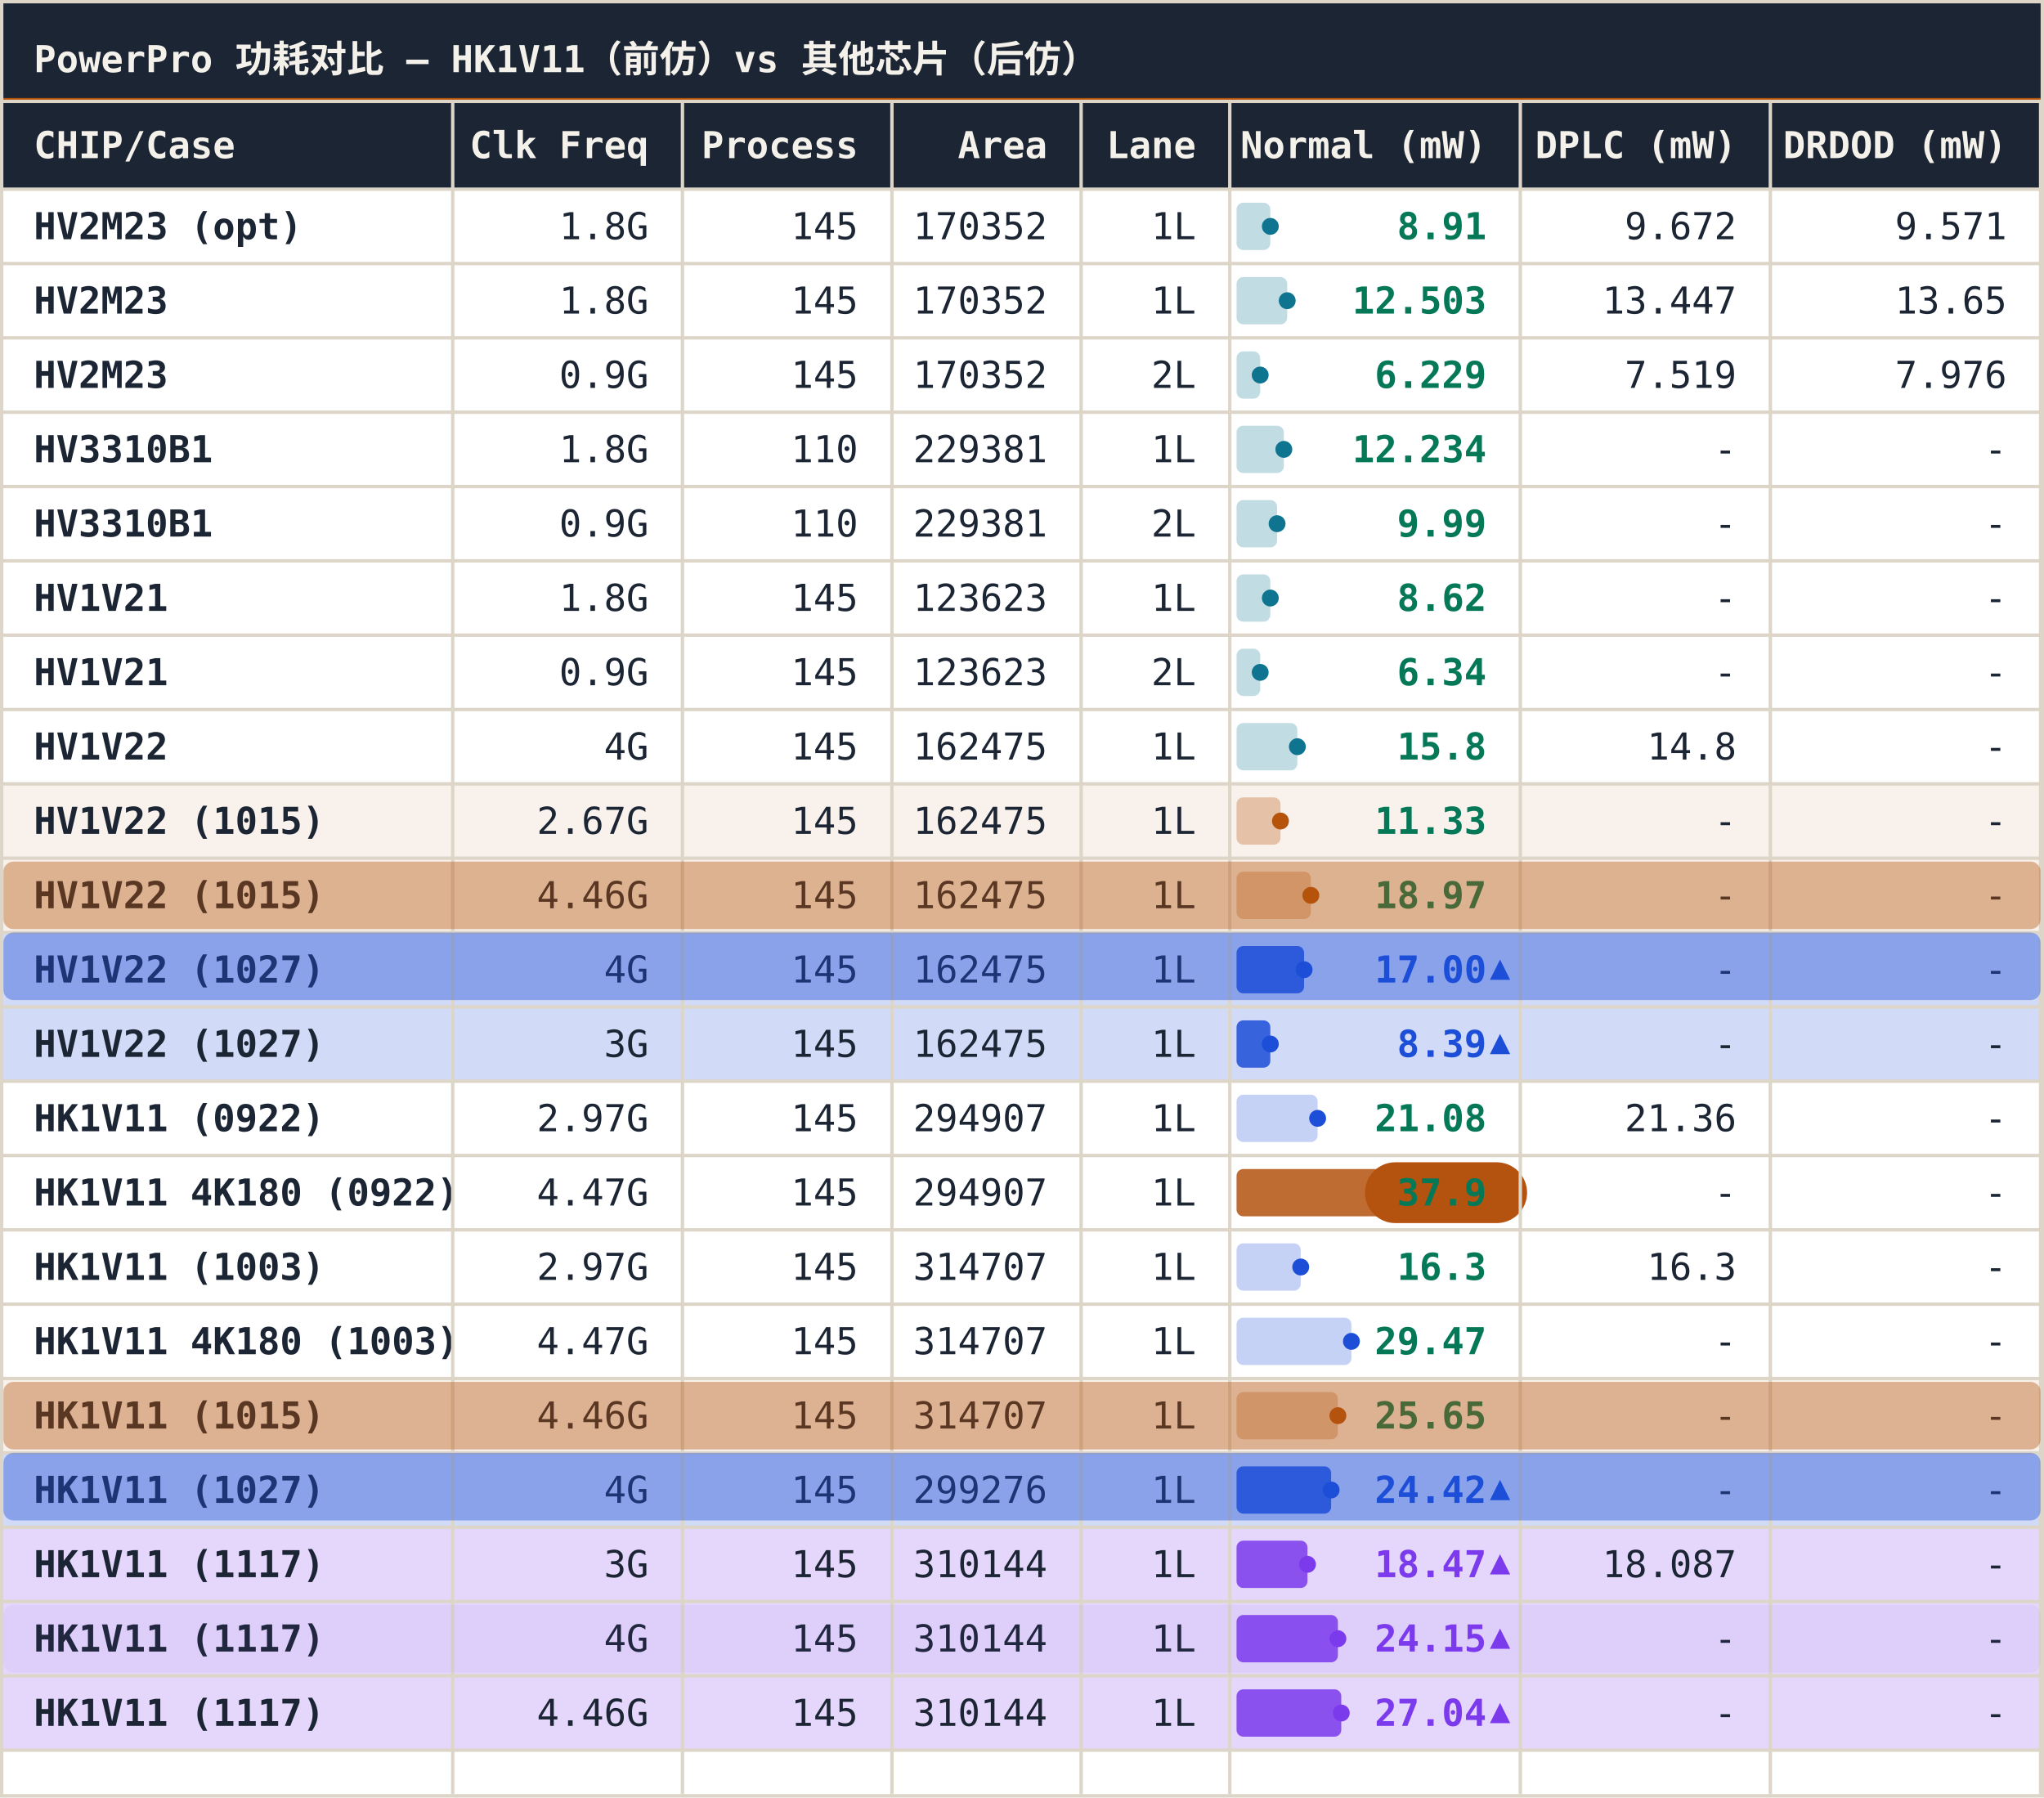
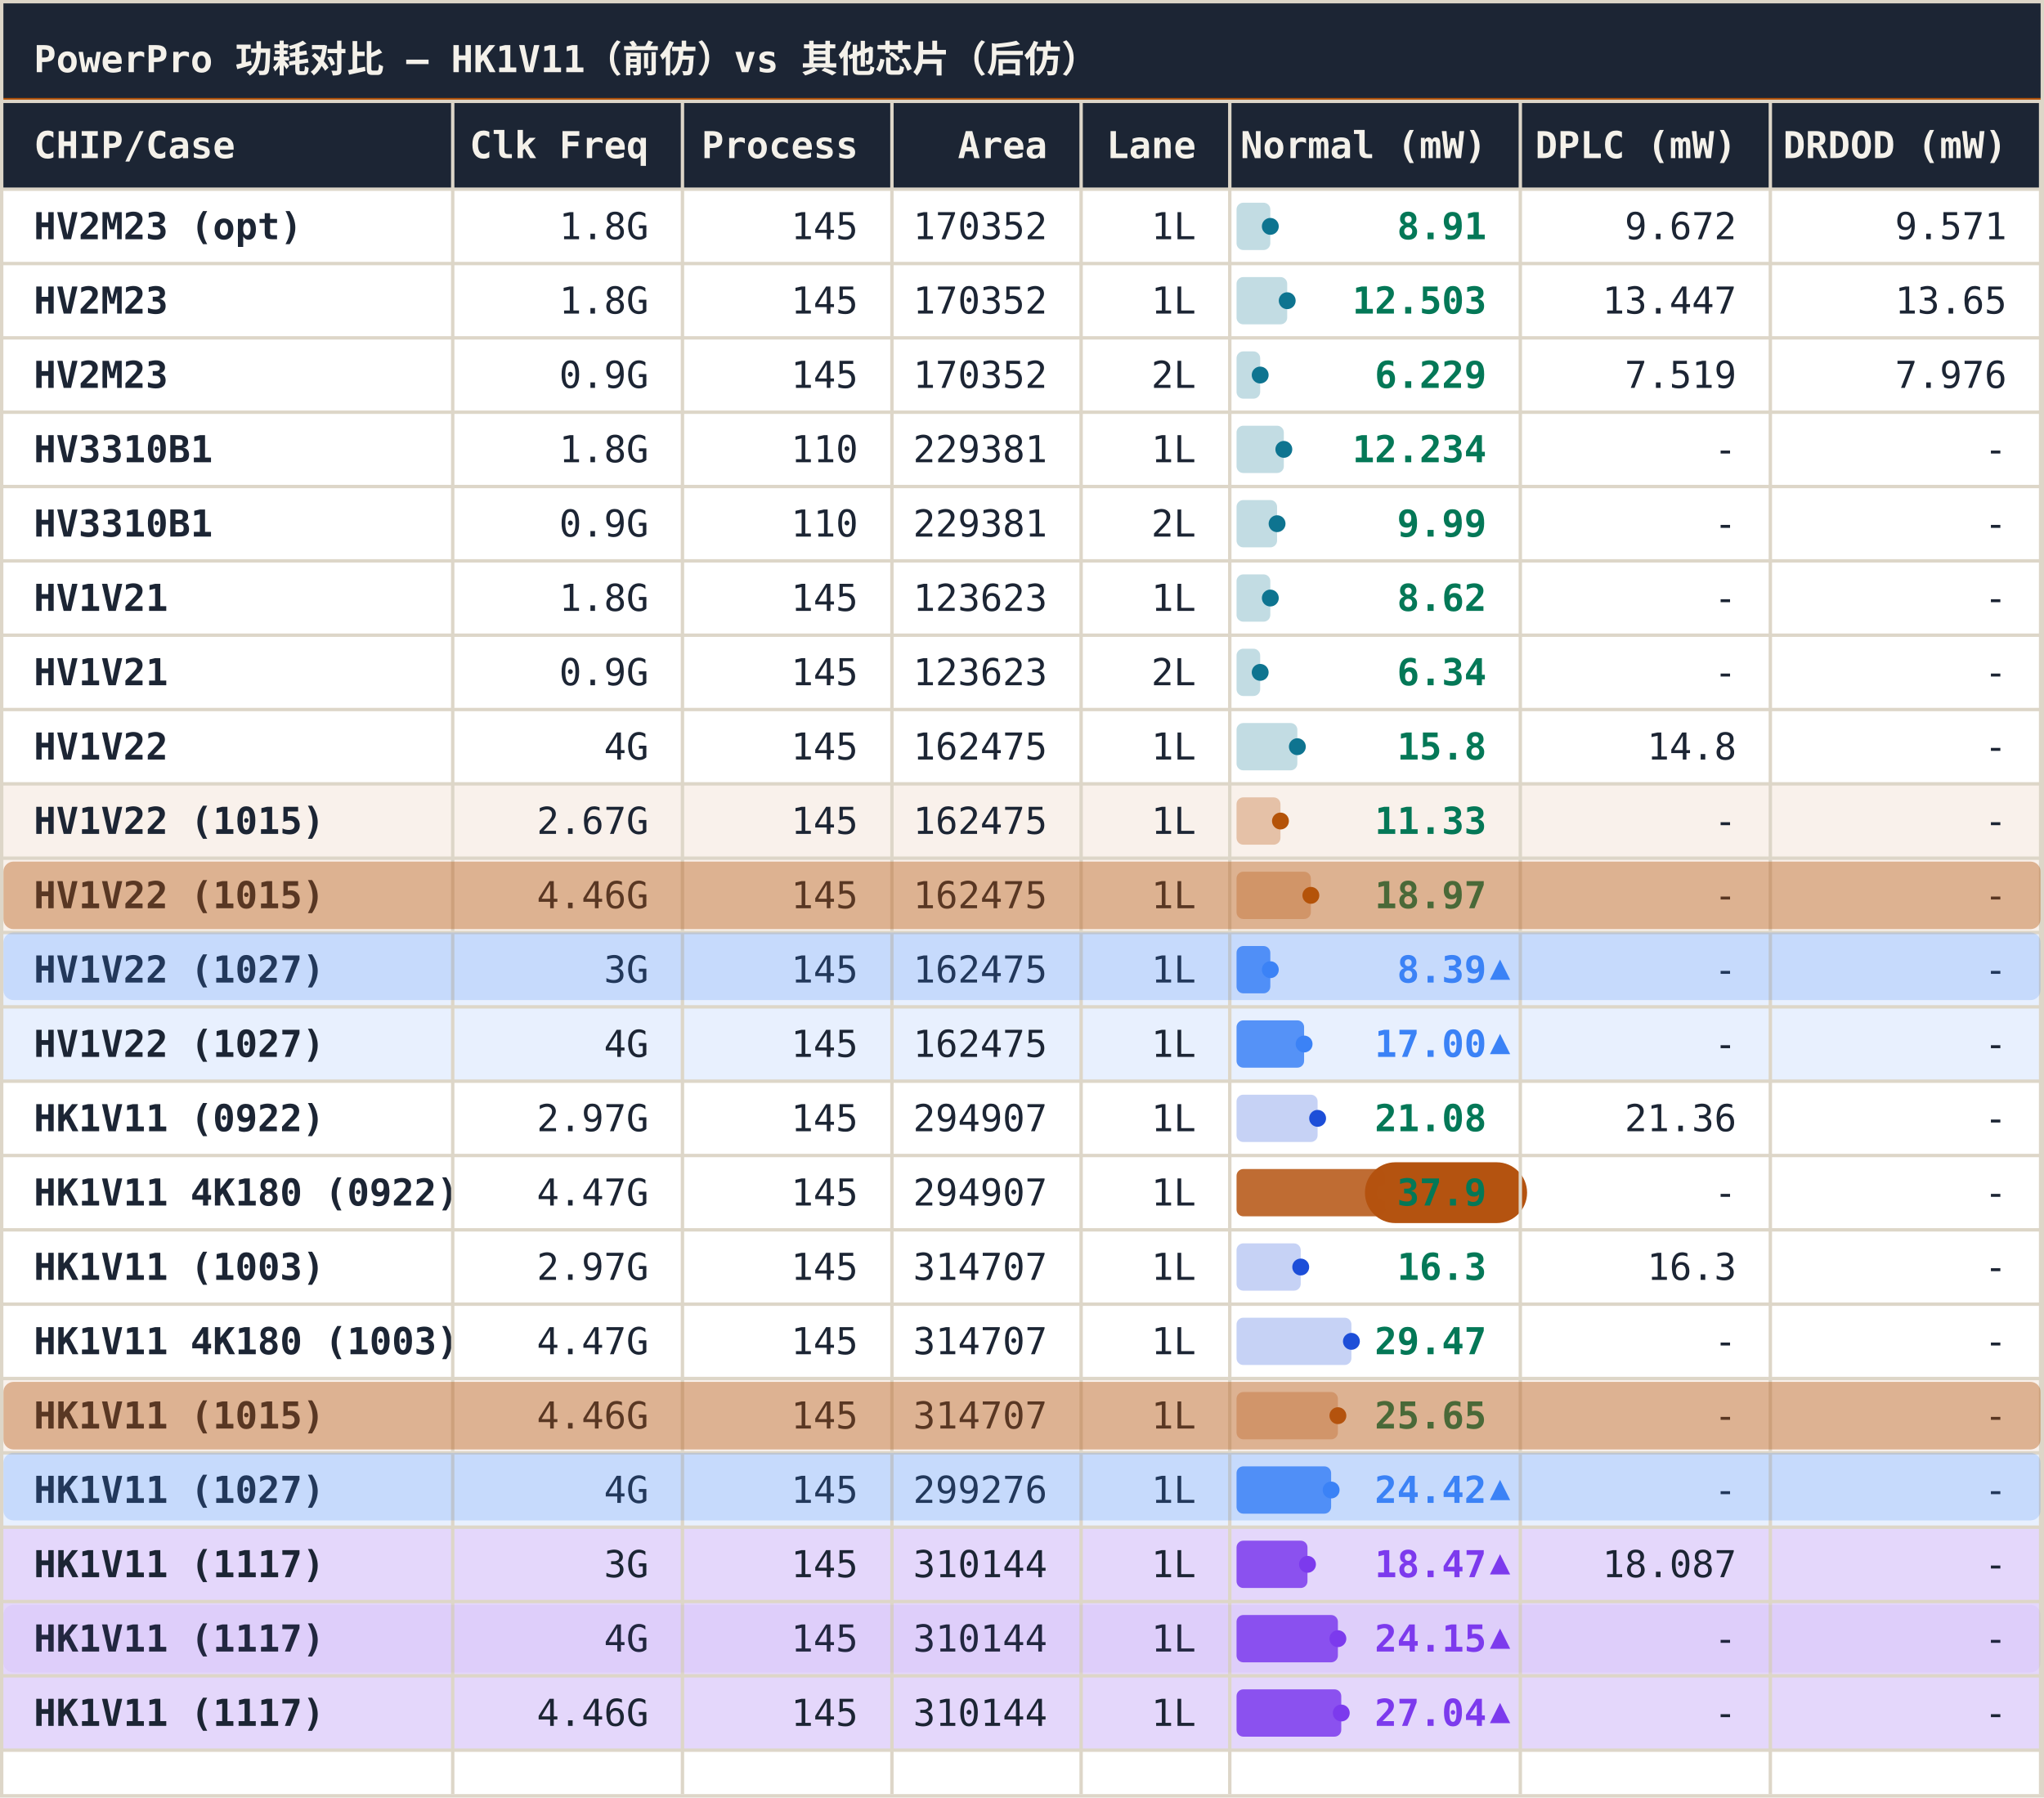
<svg xmlns="http://www.w3.org/2000/svg" width="605" height="532" viewBox="0 0 605 532">
  <style>
text{font-family:ui-monospace,Consolas,monospace,"Microsoft YaHei",sans-serif;font-size:11px;}




.in{}
.bar{transform-box:fill-box;transform-origin:left center;}
.r0{}
.b0{}
.r1{}
.b1{}
.r2{}
.b2{}
.r3{}
.b3{}
.r4{}
.b4{}
.r5{}
.b5{}
.r6{}
.b6{}
.r7{}
.b7{}
.r8{}
.b8{}
.r9{}
.b9{}
.r10{}
.b10{}
.r11{}
.b11{}
.r12{}
.b12{}
.r13{}
.b13{}
.r14{}
.b14{}
.r15{}
.b15{}
.r16{}
.b16{}
.r17{}
.b17{}
.r18{}
.b18{}
.r19{}
.b19{}
.sweep{transform-box:fill-box;transform-origin:left center;}
.cap{}
.breath{opacity:.4;}
.maxpulse{opacity:1;}

.breath2{opacity:.4;}
.breath3{opacity:.4;}
.cmpband3{transform-box:fill-box;transform-origin:left center;}

.dot{}
.d0{}.d1{}.d2{}.d3{}.d4{}.d5{}.d6{}.d7{}.d8{}.d9{}.d10{}.d11{}.d12{}.d13{}.d14{}.d15{}.d16{}.d17{}.d18{}.d19{}
.r20{}
.b20{}
.d20{}

.peakglow{}

@media (prefers-reduced-motion:reduce){*{animation:none!important}}
</style>
  <defs>
    <clipPath id="cCmp">
      <rect x="1" y="255" width="603" height="20" />
      <rect x="1" y="387" width="603" height="20" />
    </clipPath>
    <clipPath id="cCmp2">
      <rect x="1" y="276" width="603" height="20" />
      <rect x="1" y="408" width="603" height="20" />
    </clipPath>
    <clipPath id="cCmp3">
      <rect x="1" y="453" width="603" height="20" />
    </clipPath>
    <clipPath id="cBody">
      <rect x="0" y="56" width="605" height="440" />
    </clipPath>
    <linearGradient id="gCmp3" x1="0" y1="0" x2="1" y2="0">
      <stop offset="0" stop-color="#7c3aed" stop-opacity="0" />
      <stop offset="0.5" stop-color="#7c3aed" stop-opacity="0.25" />
      <stop offset="1" stop-color="#7c3aed" stop-opacity="0" />
    </linearGradient>
  </defs>
  <rect x="0" y="0" width="605" height="532" fill="#ffffff" />
  <g class="in">
    <rect x="0" y="0" width="605" height="30" fill="#1c2534" />
    <text x="10" y="15.0" dominant-baseline="central" fill="#f4f1ea" font-weight="bold">PowerPro 功耗对比 — HK1V11（前仿）vs 其他芯片（后仿）</text>
    <rect class="sweep" x="0" y="29" width="605" height="2" fill="#b45309" />
    <rect x="0" y="30" width="605" height="26" fill="#1c2534" />
    <text x="10" y="43.0" dominant-baseline="central" fill="#f4f1ea" font-weight="bold">CHIP/Case</text>
    <text x="192" y="43.0" text-anchor="end" dominant-baseline="central" fill="#f4f1ea" font-weight="bold">Clk Freq</text>
    <text x="254" y="43.0" text-anchor="end" dominant-baseline="central" fill="#f4f1ea" font-weight="bold">Process</text>
    <text x="310" y="43.0" text-anchor="end" dominant-baseline="central" fill="#f4f1ea" font-weight="bold">Area</text>
    <text x="354" y="43.0" text-anchor="end" dominant-baseline="central" fill="#f4f1ea" font-weight="bold">Lane</text>
    <text x="440" y="43.0" text-anchor="end" dominant-baseline="central" fill="#f4f1ea" font-weight="bold">Normal (mW)</text>
    <text x="514" y="43.0" text-anchor="end" dominant-baseline="central" fill="#f4f1ea" font-weight="bold">DPLC (mW)</text>
    <text x="594" y="43.0" text-anchor="end" dominant-baseline="central" fill="#f4f1ea" font-weight="bold">DRDOD (mW)</text>
  </g>
  <g class="r0">
    <rect class="bar b0" x="366" y="60" width="10" height="14" rx="2" fill="#0e7490" fill-opacity="0.25" />
    <circle class="dot d0" cx="376" cy="67" r="2.5" fill="#0e7490" />
    <text x="10" y="67.0" dominant-baseline="central" fill="#1c2534" font-weight="bold">HV2M23 (opt)</text>
    <text x="192" y="67.0" text-anchor="end" dominant-baseline="central" fill="#1c2534">1.8G</text>
    <text x="254" y="67.0" text-anchor="end" dominant-baseline="central" fill="#1c2534">145</text>
    <text x="310" y="67.0" text-anchor="end" dominant-baseline="central" fill="#1c2534">170352</text>
    <text x="354" y="67.0" text-anchor="end" dominant-baseline="central" fill="#1c2534">1L</text>
    <text x="440" y="67.0" text-anchor="end" dominant-baseline="central" fill="#047857" font-weight="bold">8.91</text>
    <text x="514" y="67.0" text-anchor="end" dominant-baseline="central" fill="#1c2534">9.672</text>
    <text x="594" y="67.0" text-anchor="end" dominant-baseline="central" fill="#1c2534">9.571</text>
  </g>
  <g class="r1">
    <rect class="bar b1" x="366" y="82" width="15" height="14" rx="2" fill="#0e7490" fill-opacity="0.25" />
    <circle class="dot d1" cx="381" cy="89" r="2.5" fill="#0e7490" />
    <text x="10" y="89.0" dominant-baseline="central" fill="#1c2534" font-weight="bold">HV2M23</text>
    <text x="192" y="89.0" text-anchor="end" dominant-baseline="central" fill="#1c2534">1.8G</text>
    <text x="254" y="89.0" text-anchor="end" dominant-baseline="central" fill="#1c2534">145</text>
    <text x="310" y="89.0" text-anchor="end" dominant-baseline="central" fill="#1c2534">170352</text>
    <text x="354" y="89.0" text-anchor="end" dominant-baseline="central" fill="#1c2534">1L</text>
    <text x="440" y="89.0" text-anchor="end" dominant-baseline="central" fill="#047857" font-weight="bold">12.503</text>
    <text x="514" y="89.0" text-anchor="end" dominant-baseline="central" fill="#1c2534">13.447</text>
    <text x="594" y="89.0" text-anchor="end" dominant-baseline="central" fill="#1c2534">13.65</text>
  </g>
  <g class="r2">
    <rect class="bar b2" x="366" y="104" width="7" height="14" rx="2" fill="#0e7490" fill-opacity="0.25" />
    <circle class="dot d2" cx="373" cy="111" r="2.5" fill="#0e7490" />
    <text x="10" y="111.0" dominant-baseline="central" fill="#1c2534" font-weight="bold">HV2M23</text>
    <text x="192" y="111.0" text-anchor="end" dominant-baseline="central" fill="#1c2534">0.9G</text>
    <text x="254" y="111.0" text-anchor="end" dominant-baseline="central" fill="#1c2534">145</text>
    <text x="310" y="111.0" text-anchor="end" dominant-baseline="central" fill="#1c2534">170352</text>
    <text x="354" y="111.0" text-anchor="end" dominant-baseline="central" fill="#1c2534">2L</text>
    <text x="440" y="111.0" text-anchor="end" dominant-baseline="central" fill="#047857" font-weight="bold">6.229</text>
    <text x="514" y="111.0" text-anchor="end" dominant-baseline="central" fill="#1c2534">7.519</text>
    <text x="594" y="111.0" text-anchor="end" dominant-baseline="central" fill="#1c2534">7.976</text>
  </g>
  <g class="r3">
    <rect class="bar b3" x="366" y="126" width="14" height="14" rx="2" fill="#0e7490" fill-opacity="0.25" />
    <circle class="dot d3" cx="380" cy="133" r="2.5" fill="#0e7490" />
    <text x="10" y="133.0" dominant-baseline="central" fill="#1c2534" font-weight="bold">HV3310B1</text>
    <text x="192" y="133.0" text-anchor="end" dominant-baseline="central" fill="#1c2534">1.8G</text>
    <text x="254" y="133.0" text-anchor="end" dominant-baseline="central" fill="#1c2534">110</text>
    <text x="310" y="133.0" text-anchor="end" dominant-baseline="central" fill="#1c2534">229381</text>
    <text x="354" y="133.0" text-anchor="end" dominant-baseline="central" fill="#1c2534">1L</text>
    <text x="440" y="133.0" text-anchor="end" dominant-baseline="central" fill="#047857" font-weight="bold">12.234</text>
    <text x="514" y="133.0" text-anchor="end" dominant-baseline="central" fill="#1c2534">-</text>
    <text x="594" y="133.0" text-anchor="end" dominant-baseline="central" fill="#1c2534">-</text>
  </g>
  <g class="r4">
    <rect class="bar b4" x="366" y="148" width="12" height="14" rx="2" fill="#0e7490" fill-opacity="0.25" />
    <circle class="dot d4" cx="378" cy="155" r="2.5" fill="#0e7490" />
    <text x="10" y="155.0" dominant-baseline="central" fill="#1c2534" font-weight="bold">HV3310B1</text>
    <text x="192" y="155.0" text-anchor="end" dominant-baseline="central" fill="#1c2534">0.9G</text>
    <text x="254" y="155.0" text-anchor="end" dominant-baseline="central" fill="#1c2534">110</text>
    <text x="310" y="155.0" text-anchor="end" dominant-baseline="central" fill="#1c2534">229381</text>
    <text x="354" y="155.0" text-anchor="end" dominant-baseline="central" fill="#1c2534">2L</text>
    <text x="440" y="155.0" text-anchor="end" dominant-baseline="central" fill="#047857" font-weight="bold">9.99</text>
    <text x="514" y="155.0" text-anchor="end" dominant-baseline="central" fill="#1c2534">-</text>
    <text x="594" y="155.0" text-anchor="end" dominant-baseline="central" fill="#1c2534">-</text>
  </g>
  <g class="r5">
    <rect class="bar b5" x="366" y="170" width="10" height="14" rx="2" fill="#0e7490" fill-opacity="0.25" />
    <circle class="dot d5" cx="376" cy="177" r="2.5" fill="#0e7490" />
    <text x="10" y="177.0" dominant-baseline="central" fill="#1c2534" font-weight="bold">HV1V21</text>
    <text x="192" y="177.0" text-anchor="end" dominant-baseline="central" fill="#1c2534">1.8G</text>
    <text x="254" y="177.0" text-anchor="end" dominant-baseline="central" fill="#1c2534">145</text>
    <text x="310" y="177.0" text-anchor="end" dominant-baseline="central" fill="#1c2534">123623</text>
    <text x="354" y="177.0" text-anchor="end" dominant-baseline="central" fill="#1c2534">1L</text>
    <text x="440" y="177.0" text-anchor="end" dominant-baseline="central" fill="#047857" font-weight="bold">8.62</text>
    <text x="514" y="177.0" text-anchor="end" dominant-baseline="central" fill="#1c2534">-</text>
    <text x="594" y="177.0" text-anchor="end" dominant-baseline="central" fill="#1c2534">-</text>
  </g>
  <g class="r6">
    <rect class="bar b6" x="366" y="192" width="7" height="14" rx="2" fill="#0e7490" fill-opacity="0.25" />
    <circle class="dot d6" cx="373" cy="199" r="2.5" fill="#0e7490" />
    <text x="10" y="199.0" dominant-baseline="central" fill="#1c2534" font-weight="bold">HV1V21</text>
    <text x="192" y="199.0" text-anchor="end" dominant-baseline="central" fill="#1c2534">0.9G</text>
    <text x="254" y="199.0" text-anchor="end" dominant-baseline="central" fill="#1c2534">145</text>
    <text x="310" y="199.0" text-anchor="end" dominant-baseline="central" fill="#1c2534">123623</text>
    <text x="354" y="199.0" text-anchor="end" dominant-baseline="central" fill="#1c2534">2L</text>
    <text x="440" y="199.0" text-anchor="end" dominant-baseline="central" fill="#047857" font-weight="bold">6.34</text>
    <text x="514" y="199.0" text-anchor="end" dominant-baseline="central" fill="#1c2534">-</text>
    <text x="594" y="199.0" text-anchor="end" dominant-baseline="central" fill="#1c2534">-</text>
  </g>
  <g class="r7">
    <rect class="bar b7" x="366" y="214" width="18" height="14" rx="2" fill="#0e7490" fill-opacity="0.25" />
    <circle class="dot d7" cx="384" cy="221" r="2.5" fill="#0e7490" />
    <text x="10" y="221.0" dominant-baseline="central" fill="#1c2534" font-weight="bold">HV1V22</text>
    <text x="192" y="221.0" text-anchor="end" dominant-baseline="central" fill="#1c2534">4G</text>
    <text x="254" y="221.0" text-anchor="end" dominant-baseline="central" fill="#1c2534">145</text>
    <text x="310" y="221.0" text-anchor="end" dominant-baseline="central" fill="#1c2534">162475</text>
    <text x="354" y="221.0" text-anchor="end" dominant-baseline="central" fill="#1c2534">1L</text>
    <text x="440" y="221.0" text-anchor="end" dominant-baseline="central" fill="#047857" font-weight="bold">15.8</text>
    <text x="514" y="221.0" text-anchor="end" dominant-baseline="central" fill="#1c2534">14.8</text>
    <text x="594" y="221.0" text-anchor="end" dominant-baseline="central" fill="#1c2534">-</text>
  </g>
  <g class="r8">
    <rect x="0" y="232" width="605" height="22" fill="#b45309" fill-opacity="0.08" />
    <rect class="bar b8" x="366" y="236" width="13" height="14" rx="2" fill="#b45309" fill-opacity="0.30" />
    <circle class="dot d8" cx="379" cy="243" r="2.5" fill="#b45309" />
    <text x="10" y="243.0" dominant-baseline="central" fill="#1c2534" font-weight="bold">HV1V22 (1015)</text>
    <text x="192" y="243.0" text-anchor="end" dominant-baseline="central" fill="#1c2534">2.67G</text>
    <text x="254" y="243.0" text-anchor="end" dominant-baseline="central" fill="#1c2534">145</text>
    <text x="310" y="243.0" text-anchor="end" dominant-baseline="central" fill="#1c2534">162475</text>
    <text x="354" y="243.0" text-anchor="end" dominant-baseline="central" fill="#1c2534">1L</text>
    <text x="440" y="243.0" text-anchor="end" dominant-baseline="central" fill="#047857" font-weight="bold">11.33</text>
    <text x="514" y="243.0" text-anchor="end" dominant-baseline="central" fill="#1c2534">-</text>
    <text x="594" y="243.0" text-anchor="end" dominant-baseline="central" fill="#1c2534">-</text>
  </g>
  <g class="r9">
    <rect x="0" y="254" width="605" height="22" fill="#b45309" fill-opacity="0.08" />
    <rect class="bar b9" x="366" y="258" width="22" height="14" rx="2" fill="#b45309" fill-opacity="0.30" />
    <circle class="dot d9" cx="388" cy="265" r="2.5" fill="#b45309" />
    <text x="10" y="265.0" dominant-baseline="central" fill="#1c2534" font-weight="bold">HV1V22 (1015)</text>
    <text x="192" y="265.0" text-anchor="end" dominant-baseline="central" fill="#1c2534">4.46G</text>
    <text x="254" y="265.0" text-anchor="end" dominant-baseline="central" fill="#1c2534">145</text>
    <text x="310" y="265.0" text-anchor="end" dominant-baseline="central" fill="#1c2534">162475</text>
    <text x="354" y="265.0" text-anchor="end" dominant-baseline="central" fill="#1c2534">1L</text>
    <text x="440" y="265.0" text-anchor="end" dominant-baseline="central" fill="#047857" font-weight="bold">18.97</text>
    <text x="514" y="265.0" text-anchor="end" dominant-baseline="central" fill="#1c2534">-</text>
    <text x="594" y="265.0" text-anchor="end" dominant-baseline="central" fill="#1c2534">-</text>
  </g>
  <g class="r10">
-     <rect x="0" y="276" width="605" height="22" fill="#1d4ed8" fill-opacity="0.20" />
-     <rect class="bar b10" x="366" y="280" width="20" height="14" rx="2" fill="#1d4ed8" fill-opacity="0.85" />
-     <path d="M441 290 L447 290 L444 284 Z" fill="#1d4ed8" />
-     <circle class="dot d10" cx="386" cy="287" r="2.5" fill="#1d4ed8" />
+     <rect x="0" y="276" width="605" height="22" fill="#3b82f6" fill-opacity="0.12" />
+     <rect class="bar b10" x="366" y="280" width="10" height="14" rx="2" fill="#3b82f6" fill-opacity="0.85" />
+     <path d="M441 290 L447 290 L444 284 Z" fill="#3b82f6" />
+     <circle class="dot d10" cx="376" cy="287" r="2.5" fill="#3b82f6" />
    <text x="10" y="287.0" dominant-baseline="central" fill="#1c2534" font-weight="bold">HV1V22 (1027)</text>
-     <text x="192" y="287.0" text-anchor="end" dominant-baseline="central" fill="#1c2534">4G</text>
+     <text x="192" y="287.0" text-anchor="end" dominant-baseline="central" fill="#1c2534">3G</text>
    <text x="254" y="287.0" text-anchor="end" dominant-baseline="central" fill="#1c2534">145</text>
    <text x="310" y="287.0" text-anchor="end" dominant-baseline="central" fill="#1c2534">162475</text>
    <text x="354" y="287.0" text-anchor="end" dominant-baseline="central" fill="#1c2534">1L</text>
-     <text x="440" y="287.0" text-anchor="end" dominant-baseline="central" fill="#1d4ed8" font-weight="bold">17.00</text>
+     <text x="440" y="287.0" text-anchor="end" dominant-baseline="central" fill="#3b82f6" font-weight="bold">8.39</text>
    <text x="514" y="287.0" text-anchor="end" dominant-baseline="central" fill="#1c2534">-</text>
    <text x="594" y="287.0" text-anchor="end" dominant-baseline="central" fill="#1c2534">-</text>
  </g>
  <g class="r11">
-     <rect x="0" y="298" width="605" height="22" fill="#1d4ed8" fill-opacity="0.20" />
-     <rect class="bar b11" x="366" y="302" width="10" height="14" rx="2" fill="#1d4ed8" fill-opacity="0.85" />
-     <path d="M441 312 L447 312 L444 306 Z" fill="#1d4ed8" />
-     <circle class="dot d11" cx="376" cy="309" r="2.5" fill="#1d4ed8" />
+     <rect x="0" y="298" width="605" height="22" fill="#3b82f6" fill-opacity="0.12" />
+     <rect class="bar b11" x="366" y="302" width="20" height="14" rx="2" fill="#3b82f6" fill-opacity="0.85" />
+     <path d="M441 312 L447 312 L444 306 Z" fill="#3b82f6" />
+     <circle class="dot d11" cx="386" cy="309" r="2.5" fill="#3b82f6" />
    <text x="10" y="309" dominant-baseline="central" fill="#1c2534" font-weight="bold">HV1V22 (1027)</text>
-     <text x="192" y="309" text-anchor="end" dominant-baseline="central" fill="#1c2534">3G</text>
+     <text x="192" y="309" text-anchor="end" dominant-baseline="central" fill="#1c2534">4G</text>
    <text x="254" y="309" text-anchor="end" dominant-baseline="central" fill="#1c2534">145</text>
    <text x="310" y="309" text-anchor="end" dominant-baseline="central" fill="#1c2534">162475</text>
    <text x="354" y="309" text-anchor="end" dominant-baseline="central" fill="#1c2534">1L</text>
-     <text x="440" y="309" text-anchor="end" dominant-baseline="central" fill="#1d4ed8" font-weight="bold">8.39</text>
+     <text x="440" y="309" text-anchor="end" dominant-baseline="central" fill="#3b82f6" font-weight="bold">17.00</text>
    <text x="514" y="309" text-anchor="end" dominant-baseline="central" fill="#1c2534">-</text>
    <text x="594" y="309" text-anchor="end" dominant-baseline="central" fill="#1c2534">-</text>
  </g>
  <g class="r12">
    <rect class="bar b12" x="366" y="324" width="24" height="14" rx="2" fill="#1d4ed8" fill-opacity="0.25" />
    <circle class="dot d12" cx="390" cy="331" r="2.5" fill="#1d4ed8" />
    <text x="10" y="331" dominant-baseline="central" fill="#1c2534" font-weight="bold">HK1V11 (0922)</text>
    <text x="192" y="331" text-anchor="end" dominant-baseline="central" fill="#1c2534">2.97G</text>
    <text x="254" y="331" text-anchor="end" dominant-baseline="central" fill="#1c2534">145</text>
    <text x="310" y="331" text-anchor="end" dominant-baseline="central" fill="#1c2534">294907</text>
    <text x="354" y="331" text-anchor="end" dominant-baseline="central" fill="#1c2534">1L</text>
    <text x="440" y="331" text-anchor="end" dominant-baseline="central" fill="#047857" font-weight="bold">21.08</text>
    <text x="514" y="331" text-anchor="end" dominant-baseline="central" fill="#1c2534">21.36</text>
    <text x="594" y="331" text-anchor="end" dominant-baseline="central" fill="#1c2534">-</text>
  </g>
  <g class="r13">
    <rect class="peakglow" x="404" y="344" width="48" height="18" rx="9" fill="#b45310" />
    <g class="maxpulse">
      <rect class="bar b13" x="366" y="346" width="44" height="14" rx="2" fill="#b45310" fill-opacity="0.85" />
      <path d="M441 356 L447 356 L444 350 Z" fill="#b45310" />
    </g>
    <circle class="dot d13" cx="410" cy="353" r="2.5" fill="#b45310" />
    <text x="10" y="353" dominant-baseline="central" fill="#1c2534" font-weight="bold">HK1V11 4K180 (0922)</text>
    <text x="192" y="353" text-anchor="end" dominant-baseline="central" fill="#1c2534">4.47G</text>
    <text x="254" y="353" text-anchor="end" dominant-baseline="central" fill="#1c2534">145</text>
    <text x="310" y="353" text-anchor="end" dominant-baseline="central" fill="#1c2534">294907</text>
    <text x="354" y="353" text-anchor="end" dominant-baseline="central" fill="#1c2534">1L</text>
    <text x="440" y="353" text-anchor="end" dominant-baseline="central" fill="#047857" font-weight="bold">37.9</text>
    <text x="514" y="353" text-anchor="end" dominant-baseline="central" fill="#1c2534">-</text>
    <text x="594" y="353" text-anchor="end" dominant-baseline="central" fill="#1c2534">-</text>
  </g>
  <g class="r14">
    <rect class="bar b14" x="366" y="368" width="19" height="14" rx="2" fill="#1d4ed8" fill-opacity="0.25" />
    <circle class="dot d14" cx="385" cy="375" r="2.5" fill="#1d4ed8" />
    <text x="10" y="375" dominant-baseline="central" fill="#1c2534" font-weight="bold">HK1V11 (1003)</text>
    <text x="192" y="375" text-anchor="end" dominant-baseline="central" fill="#1c2534">2.97G</text>
    <text x="254" y="375" text-anchor="end" dominant-baseline="central" fill="#1c2534">145</text>
    <text x="310" y="375" text-anchor="end" dominant-baseline="central" fill="#1c2534">314707</text>
    <text x="354" y="375" text-anchor="end" dominant-baseline="central" fill="#1c2534">1L</text>
    <text x="440" y="375" text-anchor="end" dominant-baseline="central" fill="#047857" font-weight="bold">16.3</text>
    <text x="514" y="375" text-anchor="end" dominant-baseline="central" fill="#1c2534">16.3</text>
    <text x="594" y="375" text-anchor="end" dominant-baseline="central" fill="#1c2534">-</text>
  </g>
  <g class="r15">
    <rect class="bar b15" x="366" y="390" width="34" height="14" rx="2" fill="#1d4ed8" fill-opacity="0.25" />
    <circle class="dot d15" cx="400" cy="397" r="2.5" fill="#1d4ed8" />
    <text x="10" y="397" dominant-baseline="central" fill="#1c2534" font-weight="bold">HK1V11 4K180 (1003)</text>
    <text x="192" y="397" text-anchor="end" dominant-baseline="central" fill="#1c2534">4.47G</text>
    <text x="254" y="397" text-anchor="end" dominant-baseline="central" fill="#1c2534">145</text>
    <text x="310" y="397" text-anchor="end" dominant-baseline="central" fill="#1c2534">314707</text>
    <text x="354" y="397" text-anchor="end" dominant-baseline="central" fill="#1c2534">1L</text>
    <text x="440" y="397" text-anchor="end" dominant-baseline="central" fill="#047857" font-weight="bold">29.47</text>
    <text x="514" y="397" text-anchor="end" dominant-baseline="central" fill="#1c2534">-</text>
    <text x="594" y="397" text-anchor="end" dominant-baseline="central" fill="#1c2534">-</text>
  </g>
  <g class="r16">
    <rect x="0" y="408" width="605" height="22" fill="#b45310" fill-opacity="0.08" />
    <rect class="bar b16" x="366" y="412" width="30" height="14" rx="2" fill="#b45310" fill-opacity="0.30" />
    <circle class="dot d16" cx="396" cy="419" r="2.5" fill="#b45310" />
    <text x="10" y="419" dominant-baseline="central" fill="#1c2534" font-weight="bold">HK1V11 (1015)</text>
    <text x="192" y="419" text-anchor="end" dominant-baseline="central" fill="#1c2534">4.46G</text>
    <text x="254" y="419" text-anchor="end" dominant-baseline="central" fill="#1c2534">145</text>
    <text x="310" y="419" text-anchor="end" dominant-baseline="central" fill="#1c2534">314707</text>
    <text x="354" y="419" text-anchor="end" dominant-baseline="central" fill="#1c2534">1L</text>
    <text x="440" y="419" text-anchor="end" dominant-baseline="central" fill="#047857" font-weight="bold">25.65</text>
    <text x="514" y="419" text-anchor="end" dominant-baseline="central" fill="#1c2534">-</text>
    <text x="594" y="419" text-anchor="end" dominant-baseline="central" fill="#1c2534">-</text>
  </g>
  <g class="r17">
-     <rect x="0" y="430" width="605" height="22" fill="#1d4ed8" fill-opacity="0.20" />
-     <rect class="bar b17" x="366" y="434" width="28" height="14" rx="2" fill="#1d4ed8" fill-opacity="0.85" />
-     <path d="M441 444 L447 444 L444 438 Z" fill="#1d4ed8" />
-     <circle class="dot d17" cx="394" cy="441" r="2.5" fill="#1d4ed8" />
+     <rect x="0" y="430" width="605" height="22" fill="#3b82f6" fill-opacity="0.12" />
+     <rect class="bar b17" x="366" y="434" width="28" height="14" rx="2" fill="#3b82f6" fill-opacity="0.85" />
+     <path d="M441 444 L447 444 L444 438 Z" fill="#3b82f6" />
+     <circle class="dot d17" cx="394" cy="441" r="2.5" fill="#3b82f6" />
    <text x="10" y="441" dominant-baseline="central" fill="#1c2534" font-weight="bold">HK1V11 (1027)</text>
    <text x="192" y="441" text-anchor="end" dominant-baseline="central" fill="#1c2534">4G</text>
    <text x="254" y="441" text-anchor="end" dominant-baseline="central" fill="#1c2534">145</text>
    <text x="310" y="441" text-anchor="end" dominant-baseline="central" fill="#1c2534">299276</text>
    <text x="354" y="441" text-anchor="end" dominant-baseline="central" fill="#1c2534">1L</text>
-     <text x="440" y="441" text-anchor="end" dominant-baseline="central" fill="#1d4ed8" font-weight="bold">24.42</text>
+     <text x="440" y="441" text-anchor="end" dominant-baseline="central" fill="#3b82f6" font-weight="bold">24.42</text>
    <text x="514" y="441" text-anchor="end" dominant-baseline="central" fill="#1c2534">-</text>
    <text x="594" y="441" text-anchor="end" dominant-baseline="central" fill="#1c2534">-</text>
  </g>
  <g class="r18">
    <rect x="0" y="452" width="605" height="22" fill="#7c3aed" fill-opacity="0.20" />
    <rect class="bar b18" x="366" y="456" width="21" height="14" rx="2" fill="#7c3aed" fill-opacity="0.85" />
    <path d="M441 466 L447 466 L444 460 Z" fill="#7c3aed" />
    <circle class="dot d18" cx="387" cy="463" r="2.5" fill="#7c3aed" />
    <text x="10" y="463" dominant-baseline="central" fill="#1c2534" font-weight="bold">HK1V11 (1117)</text>
    <text x="192" y="463" text-anchor="end" dominant-baseline="central" fill="#1c2534">3G</text>
    <text x="254" y="463" text-anchor="end" dominant-baseline="central" fill="#1c2534">145</text>
    <text x="310" y="463" text-anchor="end" dominant-baseline="central" fill="#1c2534">310144</text>
    <text x="354" y="463" text-anchor="end" dominant-baseline="central" fill="#1c2534">1L</text>
    <text x="440" y="463" text-anchor="end" dominant-baseline="central" fill="#7c3aed" font-weight="bold">18.47</text>
    <text x="514" y="463" text-anchor="end" dominant-baseline="central" fill="#1c2534">18.087</text>
    <text x="594" y="463" text-anchor="end" dominant-baseline="central" fill="#1c2534">-</text>
  </g>
  <g class="r19">
    <rect x="0" y="474" width="605" height="22" fill="#7c3aed" fill-opacity="0.20" />
    <rect class="bar b19" x="366" y="478" width="30" height="14" rx="2" fill="#7c3aed" fill-opacity="0.85" />
    <path d="M441 488 L447 488 L444 482 Z" fill="#7c3aed" />
    <circle class="dot d19" cx="396" cy="485" r="2.5" fill="#7c3aed" />
    <text x="10" y="485" dominant-baseline="central" fill="#1c2534" font-weight="bold">HK1V11 (1117)</text>
    <text x="192" y="485" text-anchor="end" dominant-baseline="central" fill="#1c2534">4G</text>
    <text x="254" y="485" text-anchor="end" dominant-baseline="central" fill="#1c2534">145</text>
    <text x="310" y="485" text-anchor="end" dominant-baseline="central" fill="#1c2534">310144</text>
    <text x="354" y="485" text-anchor="end" dominant-baseline="central" fill="#1c2534">1L</text>
    <text x="440" y="485" text-anchor="end" dominant-baseline="central" fill="#7c3aed" font-weight="bold">24.15</text>
    <text x="514" y="485" text-anchor="end" dominant-baseline="central" fill="#1c2534">-</text>
    <text x="594" y="485" text-anchor="end" dominant-baseline="central" fill="#1c2534">-</text>
  </g>
  <g class="r20">
    <rect x="0" y="496" width="605" height="22" fill="#7c3aed" fill-opacity="0.20" />
    <rect class="bar b20" x="366" y="500" width="31" height="14" rx="2" fill="#7c3aed" fill-opacity="0.85" />
    <path d="M441 510 L447 510 L444 504 Z" fill="#7c3aed" />
    <circle class="dot d20" cx="397" cy="507" r="2.5" fill="#7c3aed" />
    <text x="10" y="507" dominant-baseline="central" fill="#1c2534" font-weight="bold">HK1V11 (1117)</text>
    <text x="192" y="507" text-anchor="end" dominant-baseline="central" fill="#1c2534">4.46G</text>
    <text x="254" y="507" text-anchor="end" dominant-baseline="central" fill="#1c2534">145</text>
    <text x="310" y="507" text-anchor="end" dominant-baseline="central" fill="#1c2534">310144</text>
    <text x="354" y="507" text-anchor="end" dominant-baseline="central" fill="#1c2534">1L</text>
    <text x="440" y="507" text-anchor="end" dominant-baseline="central" fill="#7c3aed" font-weight="bold">27.04</text>
    <text x="514" y="507" text-anchor="end" dominant-baseline="central" fill="#1c2534">-</text>
    <text x="594" y="507" text-anchor="end" dominant-baseline="central" fill="#1c2534">-</text>
  </g>
  <g clip-path="url(#cBody)" />
  <g stroke="#ddd6c8" stroke-width="1">
    <line x1="0" y1="30" x2="0" y2="531" />
    <line x1="134" y1="30" x2="134" y2="531" />
    <line x1="202" y1="30" x2="202" y2="531" />
    <line x1="264" y1="30" x2="264" y2="531" />
    <line x1="320" y1="30" x2="320" y2="531" />
    <line x1="364" y1="30" x2="364" y2="531" />
    <line x1="450" y1="30" x2="450" y2="531" />
    <line x1="524" y1="30" x2="524" y2="531" />
    <line x1="604" y1="30" x2="604" y2="531" />
    <line x1="0" y1="30" x2="605" y2="30" />
    <line x1="0" y1="56" x2="605" y2="56" />
    <line x1="0" y1="78" x2="605" y2="78" />
    <line x1="0" y1="100" x2="605" y2="100" />
    <line x1="0" y1="122" x2="605" y2="122" />
    <line x1="0" y1="144" x2="605" y2="144" />
    <line x1="0" y1="166" x2="605" y2="166" />
    <line x1="0" y1="188" x2="605" y2="188" />
    <line x1="0" y1="210" x2="605" y2="210" />
    <line x1="0" y1="232" x2="605" y2="232" />
    <line x1="0" y1="254" x2="605" y2="254" />
    <line x1="0" y1="276" x2="605" y2="276" />
    <line x1="0" y1="298" x2="605" y2="298" />
    <line x1="0" y1="320" x2="605" y2="320" />
    <line x1="0" y1="342" x2="605" y2="342" />
    <line x1="0" y1="364" x2="605" y2="364" />
    <line x1="0" y1="386" x2="605" y2="386" />
    <line x1="0" y1="408" x2="605" y2="408" />
    <line x1="0" y1="430" x2="605" y2="430" />
    <line x1="0" y1="452" x2="605" y2="452" />
    <line x1="0" y1="474" x2="605" y2="474" />
    <line x1="0" y1="496" x2="605" y2="496" />
    <line x1="0" y1="518" x2="605" y2="518" />
  </g>
  <g class="breath" fill="#b45309">
    <rect x="1" y="255" width="603" height="20" rx="3" />
    <rect x="1" y="409" width="603" height="20" rx="3" />
  </g>
-   <g class="breath2" fill="#1d4ed8">
+   <g class="breath2" fill="#3b82f6" fill-opacity="0.5">
    <rect x="1" y="276" width="603" height="20" rx="3" />
    <rect x="1" y="430" width="603" height="20" rx="3" />
  </g>
  <g class="breath3" fill="#7c3aed" fill-opacity="0.16">
    <rect x="1" y="475" width="603" height="20" rx="3" />
  </g>
  <g clip-path="url(#cCmp)" />
  <g clip-path="url(#cCmp2)" />
  <g clip-path="url(#cCmp3)" />
  <rect x="0.5" y="0.5" width="604" height="531" fill="none" stroke="#ddd6c8" stroke-width="1" />
</svg>
